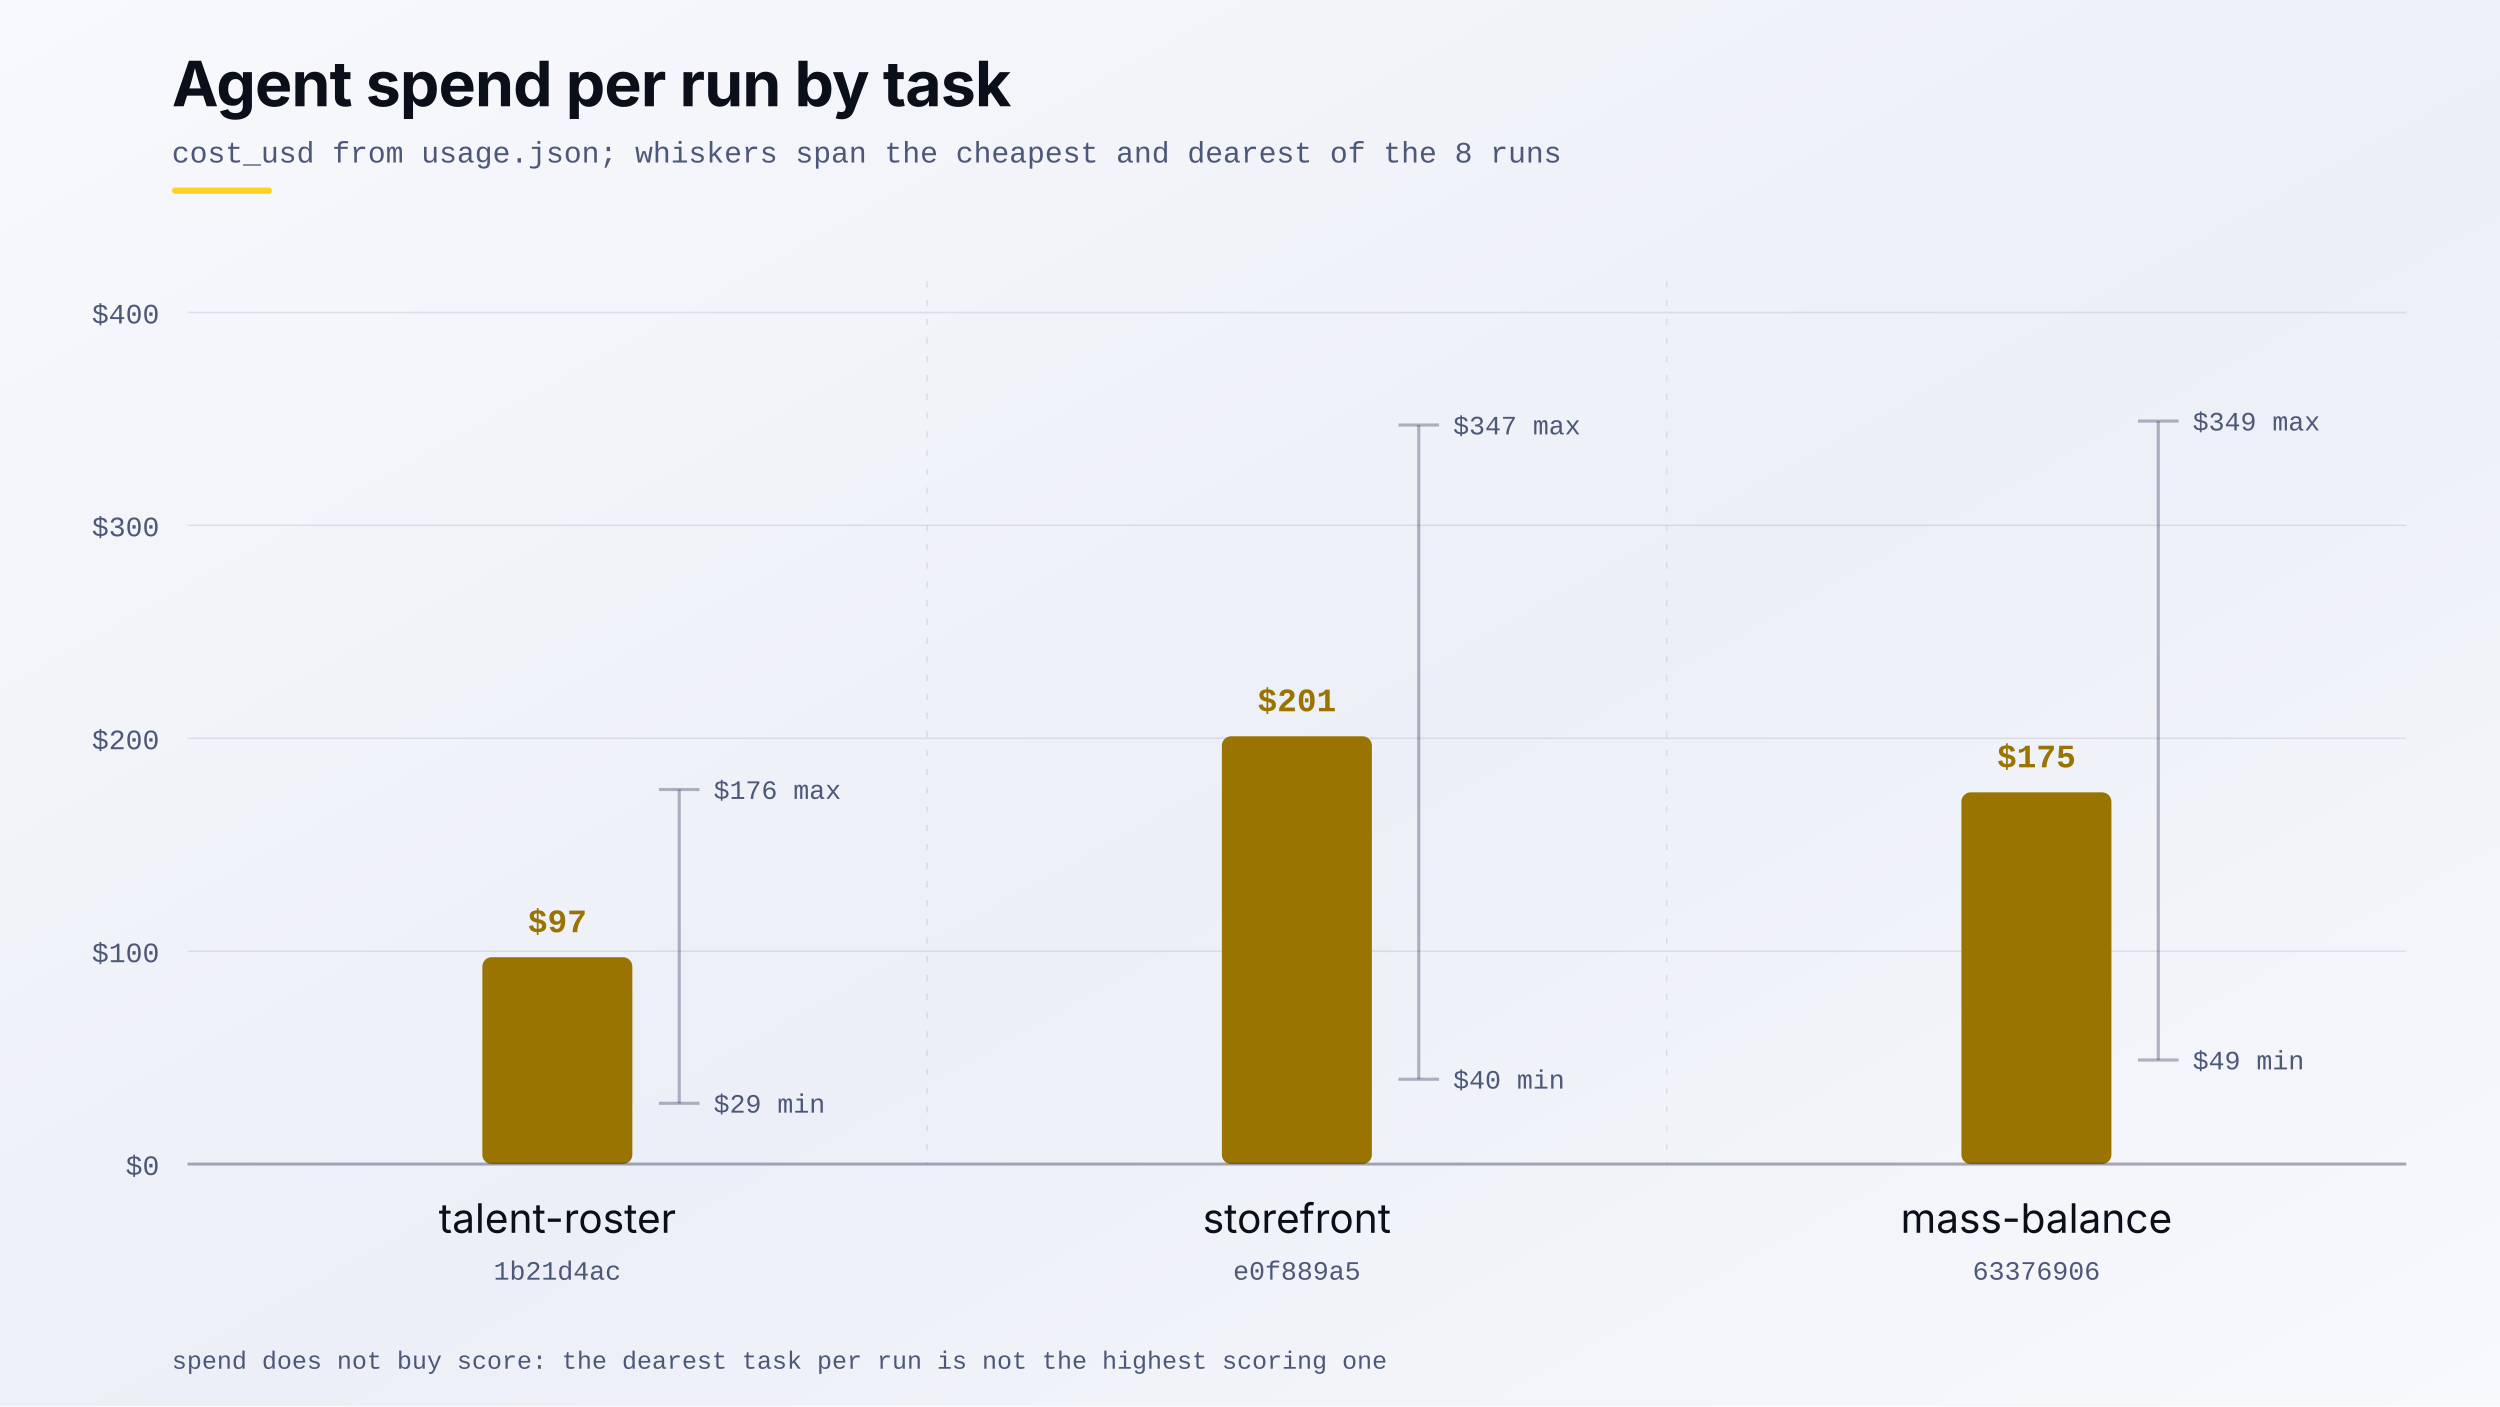
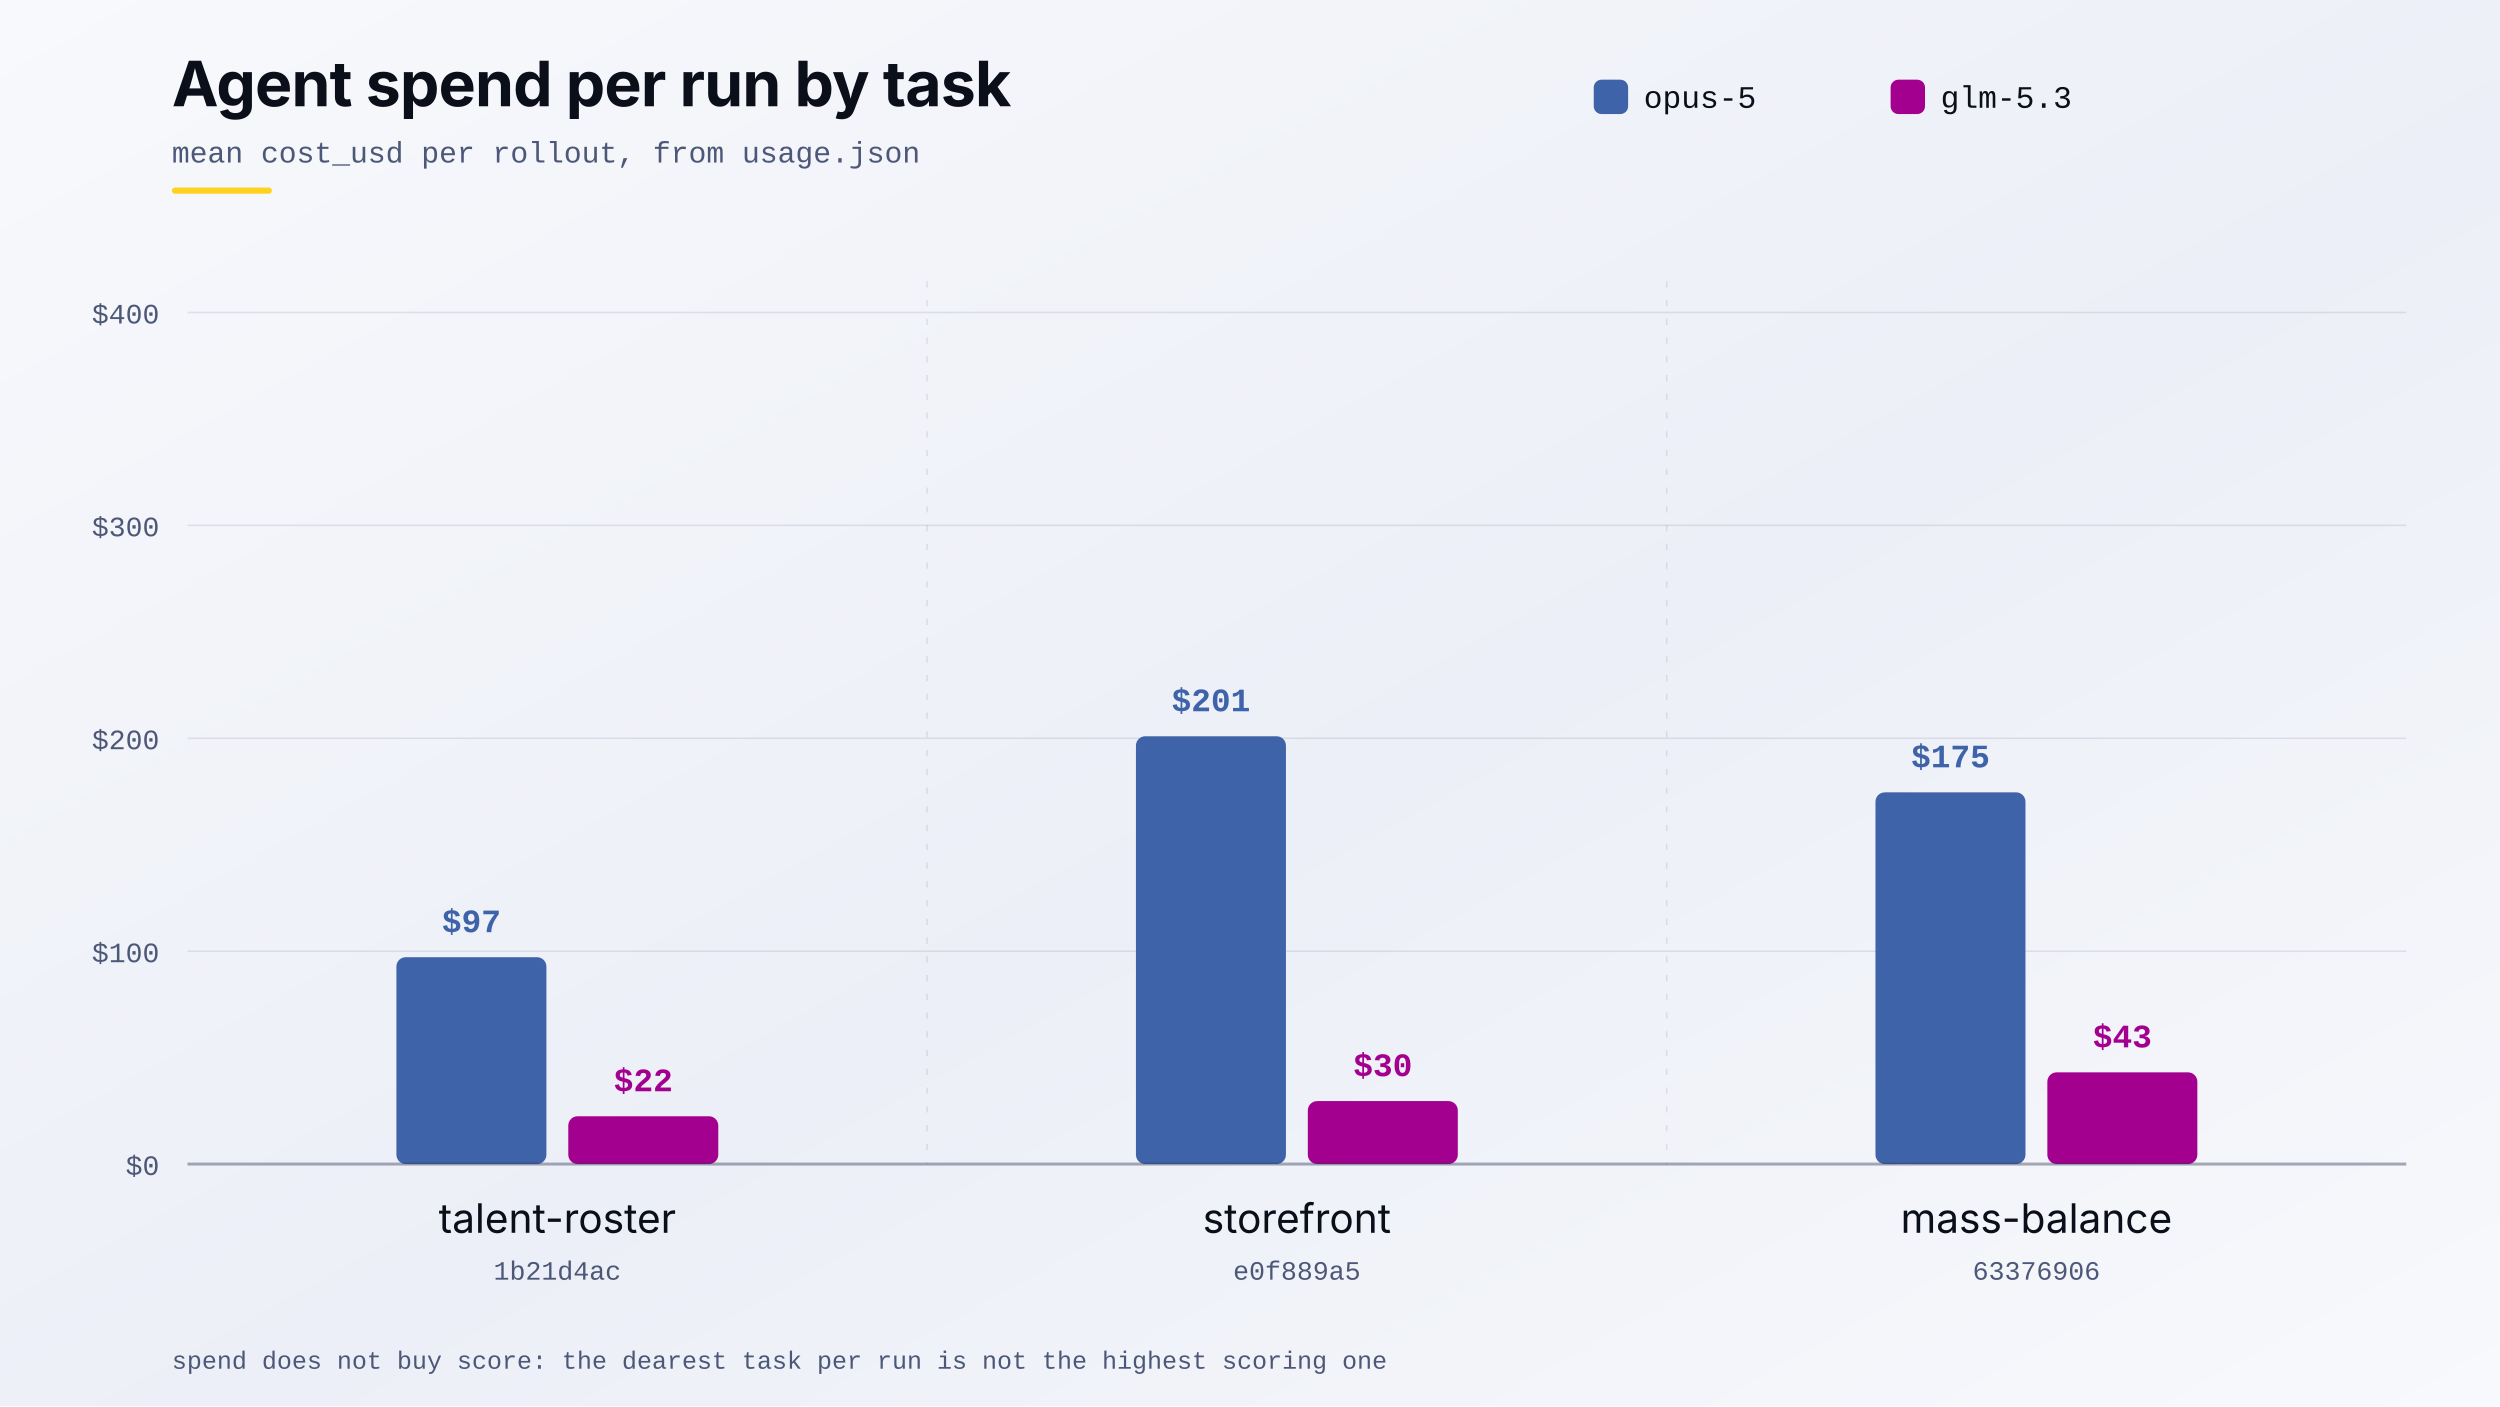
- <svg xmlns="http://www.w3.org/2000/svg" viewBox="0 0 1600 900" width="1600" height="900" role="img" aria-label="Agent spend per run by task. cost_usd from usage.json; whiskers span the cheapest and dearest of the 8 runs">
+ <svg xmlns="http://www.w3.org/2000/svg" viewBox="0 0 1600 900" width="1600" height="900" role="img" aria-label="Agent spend per run by task. mean cost_usd per rollout, from usage.json">
  <defs>
    <linearGradient id="bg" x1="0" y1="0" x2="1" y2="1">
      <stop offset="0%" stop-color="#f8f9fc" />
      <stop offset="55%" stop-color="#eceff7" />
      <stop offset="100%" stop-color="#f8f9fc" />
    </linearGradient>
    <filter id="glow" x="-50%" y="-50%" width="200%" height="200%">
      <feGaussianBlur stdDeviation="6" />
    </filter>
  </defs>
  <rect width="1600" height="900" fill="url(#bg)" />
  <text x="110" y="68" font-family="'DM Sans','Inter','Segoe UI',Roboto,ui-sans-serif,system-ui,sans-serif" font-size="40" font-weight="bold" fill="#0b0f1a" letter-spacing="-0.5">Agent spend per run by task</text>
-   <text x="110" y="104" font-family="'JetBrains Mono','SF Mono','Berkeley Mono',ui-monospace,'Courier New',monospace" font-size="19" fill="#4d5878">cost_usd from usage.json; whiskers span the cheapest and dearest of the 8 runs</text>
+   <text x="110" y="104" font-family="'JetBrains Mono','SF Mono','Berkeley Mono',ui-monospace,'Courier New',monospace" font-size="19" fill="#4d5878">mean cost_usd per rollout, from usage.json</text>
  <rect x="110" y="120" width="64" height="4" rx="2" fill="#ffd21f" />
+   <rect x="1020" y="51" width="22" height="22" rx="5" fill="#3f63a8" />
+   <text x="1052" y="69" font-family="'JetBrains Mono','SF Mono','Berkeley Mono',ui-monospace,'Courier New',monospace" font-size="20" fill="#0b0f1a">opus-5</text>
+   <rect x="1210" y="51" width="22" height="22" rx="5" fill="#a3008f" />
+   <text x="1242" y="69" font-family="'JetBrains Mono','SF Mono','Berkeley Mono',ui-monospace,'Courier New',monospace" font-size="20" fill="#0b0f1a">glm-5.3</text>
  <line x1="120" y1="745.0" x2="1540" y2="745.0" stroke="rgba(43,51,82,0.11)" stroke-width="1" />
  <text x="102" y="752.0" text-anchor="end" font-family="'JetBrains Mono','SF Mono','Berkeley Mono',ui-monospace,'Courier New',monospace" font-size="18" fill="#4d5878">$0</text>
  <line x1="120" y1="608.8" x2="1540" y2="608.8" stroke="rgba(43,51,82,0.11)" stroke-width="1" />
  <text x="102" y="615.8" text-anchor="end" font-family="'JetBrains Mono','SF Mono','Berkeley Mono',ui-monospace,'Courier New',monospace" font-size="18" fill="#4d5878">$100</text>
  <line x1="120" y1="472.5" x2="1540" y2="472.5" stroke="rgba(43,51,82,0.11)" stroke-width="1" />
  <text x="102" y="479.5" text-anchor="end" font-family="'JetBrains Mono','SF Mono','Berkeley Mono',ui-monospace,'Courier New',monospace" font-size="18" fill="#4d5878">$200</text>
  <line x1="120" y1="336.2" x2="1540" y2="336.2" stroke="rgba(43,51,82,0.11)" stroke-width="1" />
  <text x="102" y="343.2" text-anchor="end" font-family="'JetBrains Mono','SF Mono','Berkeley Mono',ui-monospace,'Courier New',monospace" font-size="18" fill="#4d5878">$300</text>
  <line x1="120" y1="200.0" x2="1540" y2="200.0" stroke="rgba(43,51,82,0.11)" stroke-width="1" />
  <text x="102" y="207.0" text-anchor="end" font-family="'JetBrains Mono','SF Mono','Berkeley Mono',ui-monospace,'Courier New',monospace" font-size="18" fill="#4d5878">$400</text>
-   <rect x="308.7" y="612.6" width="96.0" height="132.4" rx="6" fill="#9a7400" />
-   <text x="356.7" y="596.6" text-anchor="middle" font-family="'JetBrains Mono','SF Mono','Berkeley Mono',ui-monospace,'Courier New',monospace" font-size="21" font-weight="bold" fill="#9a7400">$97</text>
-   <line x1="434.7" y1="505.3" x2="434.7" y2="706.1" stroke="rgba(43,51,82,0.35)" stroke-width="2" />
-   <line x1="421.7" y1="505.3" x2="447.7" y2="505.3" stroke="rgba(43,51,82,0.35)" stroke-width="2" />
-   <line x1="421.7" y1="706.1" x2="447.7" y2="706.1" stroke="rgba(43,51,82,0.35)" stroke-width="2" />
-   <text x="456.7" y="511.3" font-family="'JetBrains Mono','SF Mono','Berkeley Mono',ui-monospace,'Courier New',monospace" font-size="17" fill="#4d5878">$176 max</text>
-   <text x="456.7" y="712.1" font-family="'JetBrains Mono','SF Mono','Berkeley Mono',ui-monospace,'Courier New',monospace" font-size="17" fill="#4d5878">$29 min</text>
+   <rect x="253.7" y="612.6" width="96.0" height="132.4" rx="6" fill="#3f63a8" />
+   <text x="301.7" y="596.6" text-anchor="middle" font-family="'JetBrains Mono','SF Mono','Berkeley Mono',ui-monospace,'Courier New',monospace" font-size="21" font-weight="bold" fill="#3f63a8">$97</text>
+   <rect x="363.7" y="714.4" width="96.0" height="30.6" rx="6" fill="#a3008f" />
+   <text x="411.7" y="698.4" text-anchor="middle" font-family="'JetBrains Mono','SF Mono','Berkeley Mono',ui-monospace,'Courier New',monospace" font-size="21" font-weight="bold" fill="#a3008f">$22</text>
  <text x="356.7" y="789" text-anchor="middle" font-family="'DM Sans','Inter','Segoe UI',Roboto,ui-sans-serif,system-ui,sans-serif" font-size="26" fill="#0b0f1a">talent-roster</text>
  <text x="356.7" y="819" text-anchor="middle" font-family="'JetBrains Mono','SF Mono','Berkeley Mono',ui-monospace,'Courier New',monospace" font-size="17" fill="#4d5878">1b21d4ac</text>
  <line x1="593.3" y1="180" x2="593.3" y2="745" stroke="rgba(43,51,82,0.11)" stroke-width="1" stroke-dasharray="4 8" />
-   <rect x="782.0" y="471.2" width="96.0" height="273.8" rx="6" fill="#9a7400" />
-   <text x="830.0" y="455.2" text-anchor="middle" font-family="'JetBrains Mono','SF Mono','Berkeley Mono',ui-monospace,'Courier New',monospace" font-size="21" font-weight="bold" fill="#9a7400">$201</text>
-   <line x1="908.0" y1="272.0" x2="908.0" y2="690.7" stroke="rgba(43,51,82,0.35)" stroke-width="2" />
-   <line x1="895.0" y1="272.0" x2="921.0" y2="272.0" stroke="rgba(43,51,82,0.35)" stroke-width="2" />
-   <line x1="895.0" y1="690.7" x2="921.0" y2="690.7" stroke="rgba(43,51,82,0.35)" stroke-width="2" />
-   <text x="930.0" y="278.0" font-family="'JetBrains Mono','SF Mono','Berkeley Mono',ui-monospace,'Courier New',monospace" font-size="17" fill="#4d5878">$347 max</text>
-   <text x="930.0" y="696.7" font-family="'JetBrains Mono','SF Mono','Berkeley Mono',ui-monospace,'Courier New',monospace" font-size="17" fill="#4d5878">$40 min</text>
+   <rect x="727.0" y="471.2" width="96.0" height="273.8" rx="6" fill="#3f63a8" />
+   <text x="775.0" y="455.2" text-anchor="middle" font-family="'JetBrains Mono','SF Mono','Berkeley Mono',ui-monospace,'Courier New',monospace" font-size="21" font-weight="bold" fill="#3f63a8">$201</text>
+   <rect x="837.0" y="704.7" width="96.0" height="40.3" rx="6" fill="#a3008f" />
+   <text x="885.0" y="688.7" text-anchor="middle" font-family="'JetBrains Mono','SF Mono','Berkeley Mono',ui-monospace,'Courier New',monospace" font-size="21" font-weight="bold" fill="#a3008f">$30</text>
  <text x="830.0" y="789" text-anchor="middle" font-family="'DM Sans','Inter','Segoe UI',Roboto,ui-sans-serif,system-ui,sans-serif" font-size="26" fill="#0b0f1a">storefront</text>
  <text x="830.0" y="819" text-anchor="middle" font-family="'JetBrains Mono','SF Mono','Berkeley Mono',ui-monospace,'Courier New',monospace" font-size="17" fill="#4d5878">e0f889a5</text>
  <line x1="1066.7" y1="180" x2="1066.7" y2="745" stroke="rgba(43,51,82,0.11)" stroke-width="1" stroke-dasharray="4 8" />
-   <rect x="1255.3" y="507.1" width="96.0" height="237.9" rx="6" fill="#9a7400" />
-   <text x="1303.3" y="491.1" text-anchor="middle" font-family="'JetBrains Mono','SF Mono','Berkeley Mono',ui-monospace,'Courier New',monospace" font-size="21" font-weight="bold" fill="#9a7400">$175</text>
-   <line x1="1381.3" y1="269.5" x2="1381.3" y2="678.4" stroke="rgba(43,51,82,0.35)" stroke-width="2" />
-   <line x1="1368.3" y1="269.5" x2="1394.3" y2="269.5" stroke="rgba(43,51,82,0.35)" stroke-width="2" />
-   <line x1="1368.3" y1="678.4" x2="1394.3" y2="678.4" stroke="rgba(43,51,82,0.35)" stroke-width="2" />
-   <text x="1403.3" y="275.5" font-family="'JetBrains Mono','SF Mono','Berkeley Mono',ui-monospace,'Courier New',monospace" font-size="17" fill="#4d5878">$349 max</text>
-   <text x="1403.3" y="684.4" font-family="'JetBrains Mono','SF Mono','Berkeley Mono',ui-monospace,'Courier New',monospace" font-size="17" fill="#4d5878">$49 min</text>
+   <rect x="1200.3" y="507.1" width="96.0" height="237.9" rx="6" fill="#3f63a8" />
+   <text x="1248.3" y="491.1" text-anchor="middle" font-family="'JetBrains Mono','SF Mono','Berkeley Mono',ui-monospace,'Courier New',monospace" font-size="21" font-weight="bold" fill="#3f63a8">$175</text>
+   <rect x="1310.3" y="686.3" width="96.0" height="58.7" rx="6" fill="#a3008f" />
+   <text x="1358.3" y="670.3" text-anchor="middle" font-family="'JetBrains Mono','SF Mono','Berkeley Mono',ui-monospace,'Courier New',monospace" font-size="21" font-weight="bold" fill="#a3008f">$43</text>
  <text x="1303.3" y="789" text-anchor="middle" font-family="'DM Sans','Inter','Segoe UI',Roboto,ui-sans-serif,system-ui,sans-serif" font-size="26" fill="#0b0f1a">mass-balance</text>
  <text x="1303.3" y="819" text-anchor="middle" font-family="'JetBrains Mono','SF Mono','Berkeley Mono',ui-monospace,'Courier New',monospace" font-size="17" fill="#4d5878">63376906</text>
  <line x1="120" y1="745" x2="1540" y2="745" stroke="rgba(43,51,82,0.35)" stroke-width="2" />
  <text x="110" y="876" font-family="'JetBrains Mono','SF Mono','Berkeley Mono',ui-monospace,'Courier New',monospace" font-size="16" fill="#4d5878">spend does not buy score: the dearest task per run is not the highest scoring one</text>
</svg>
